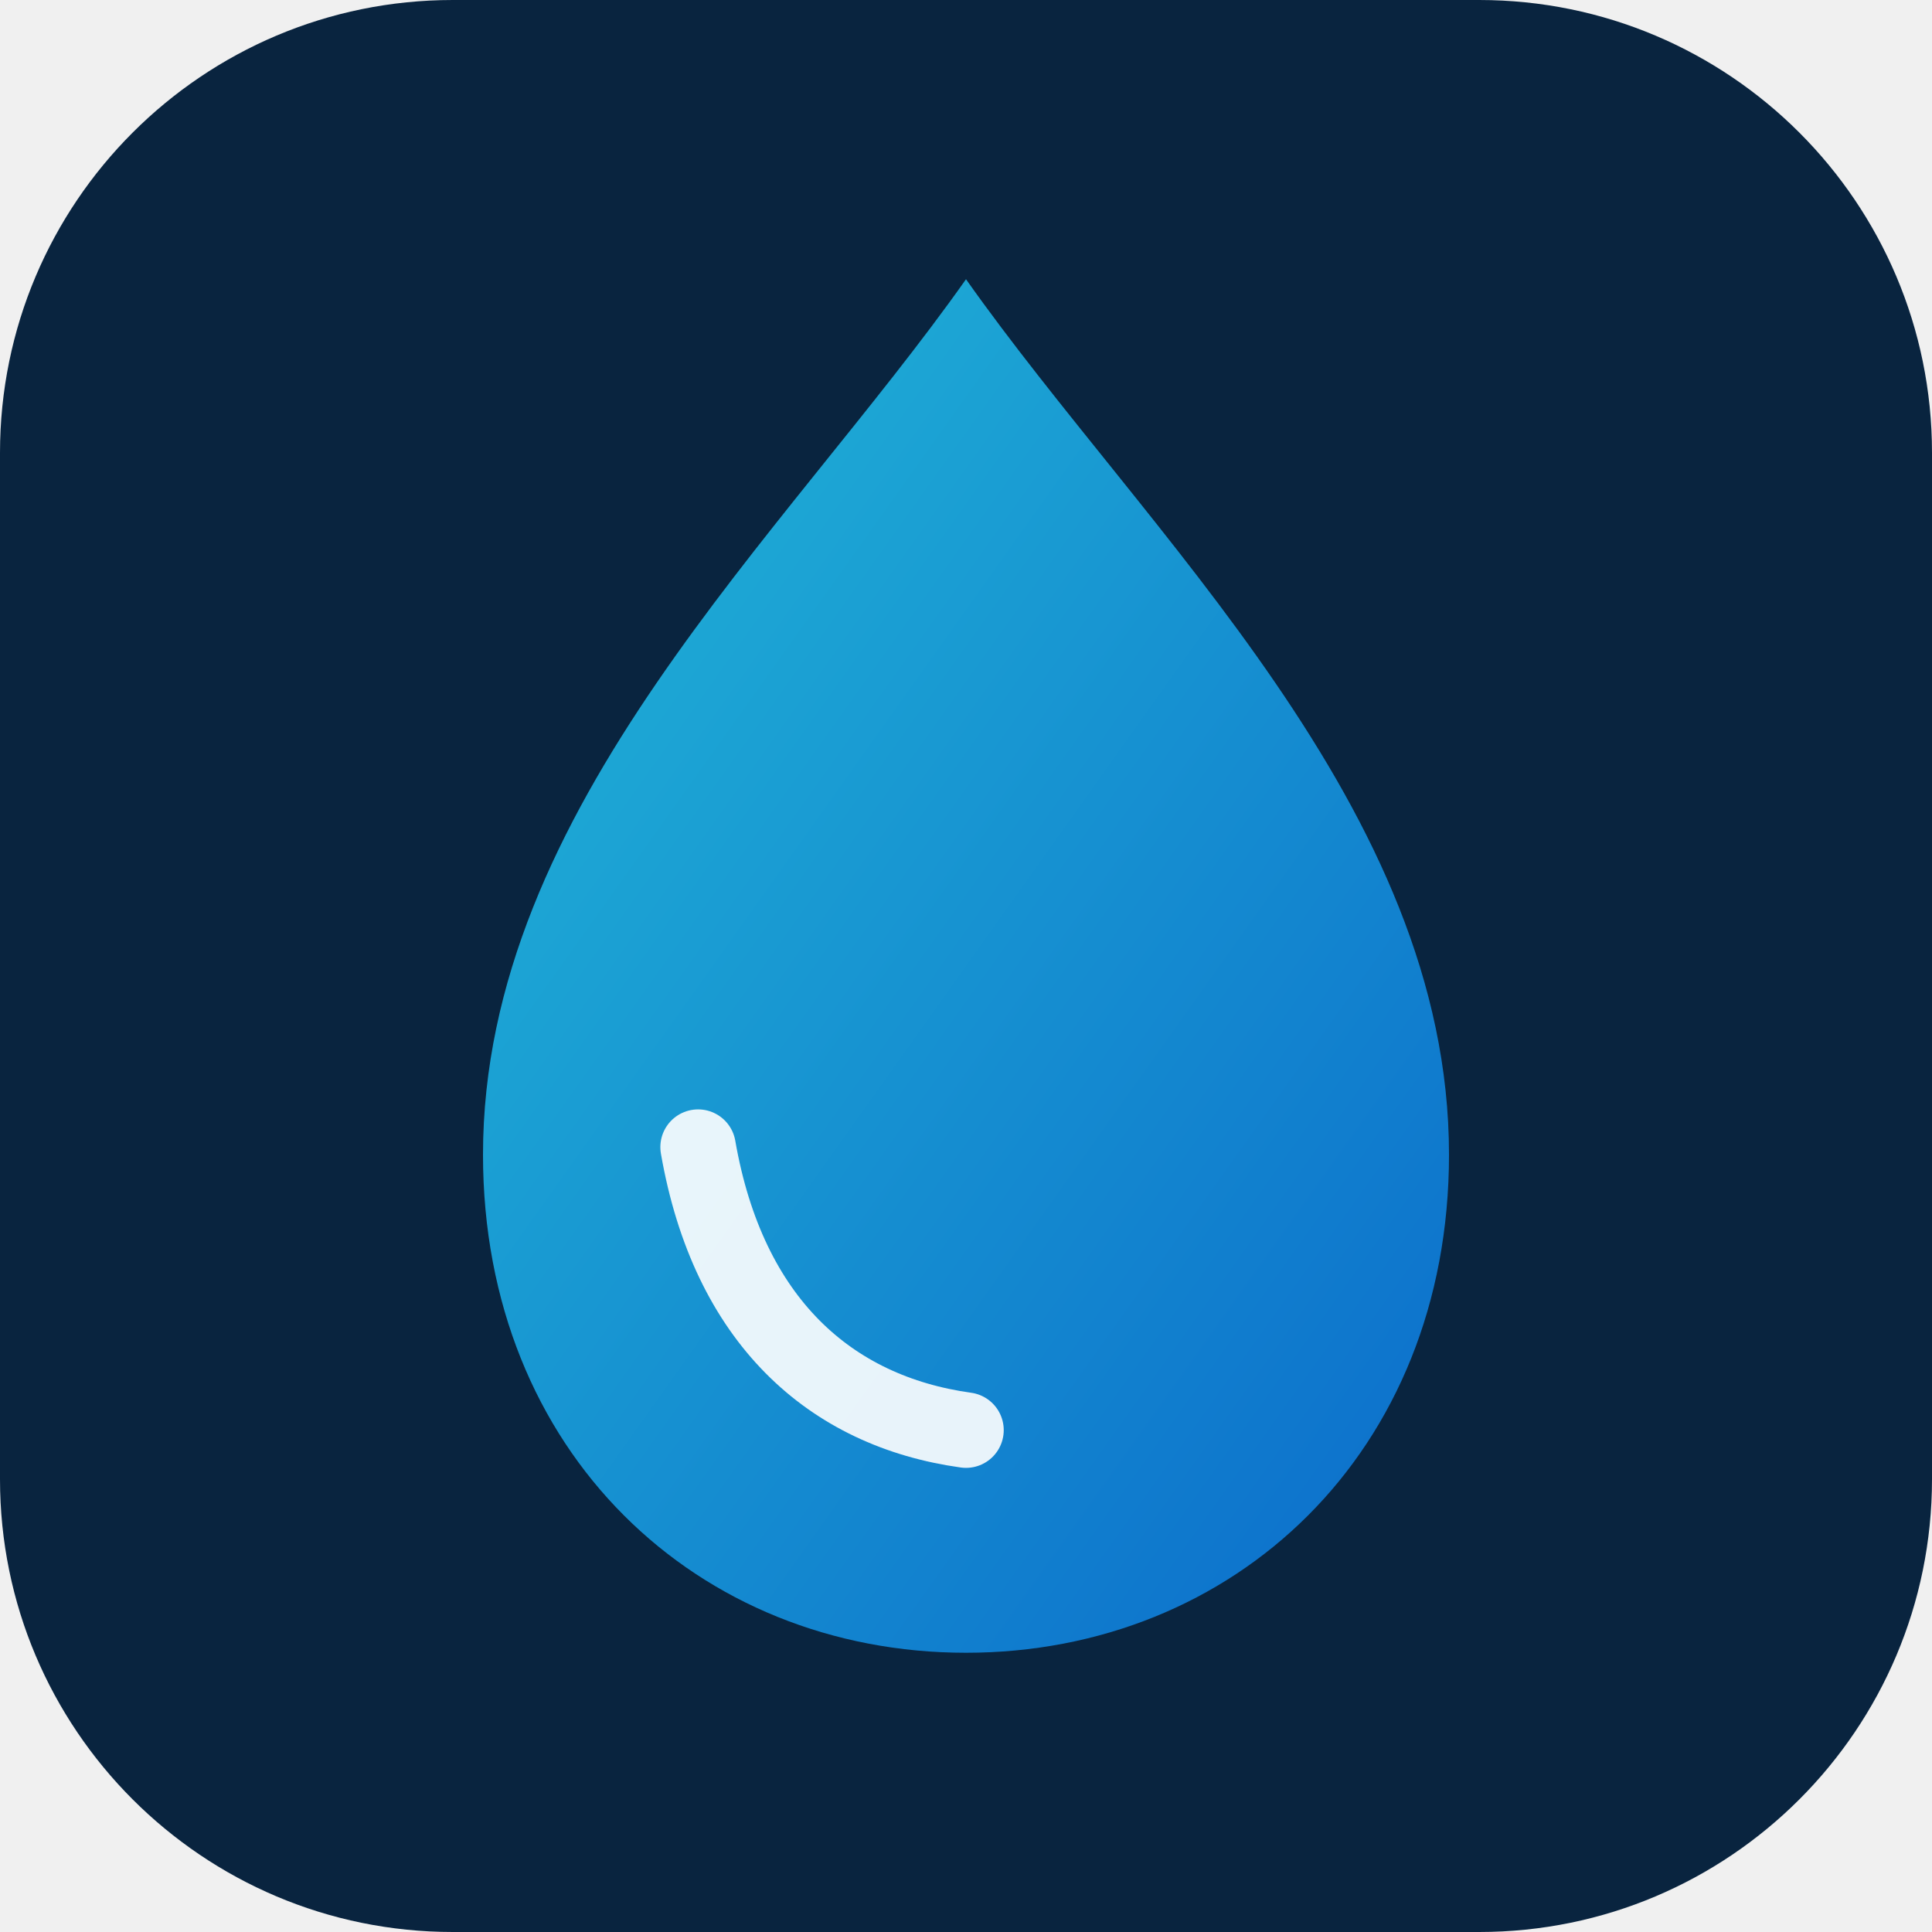
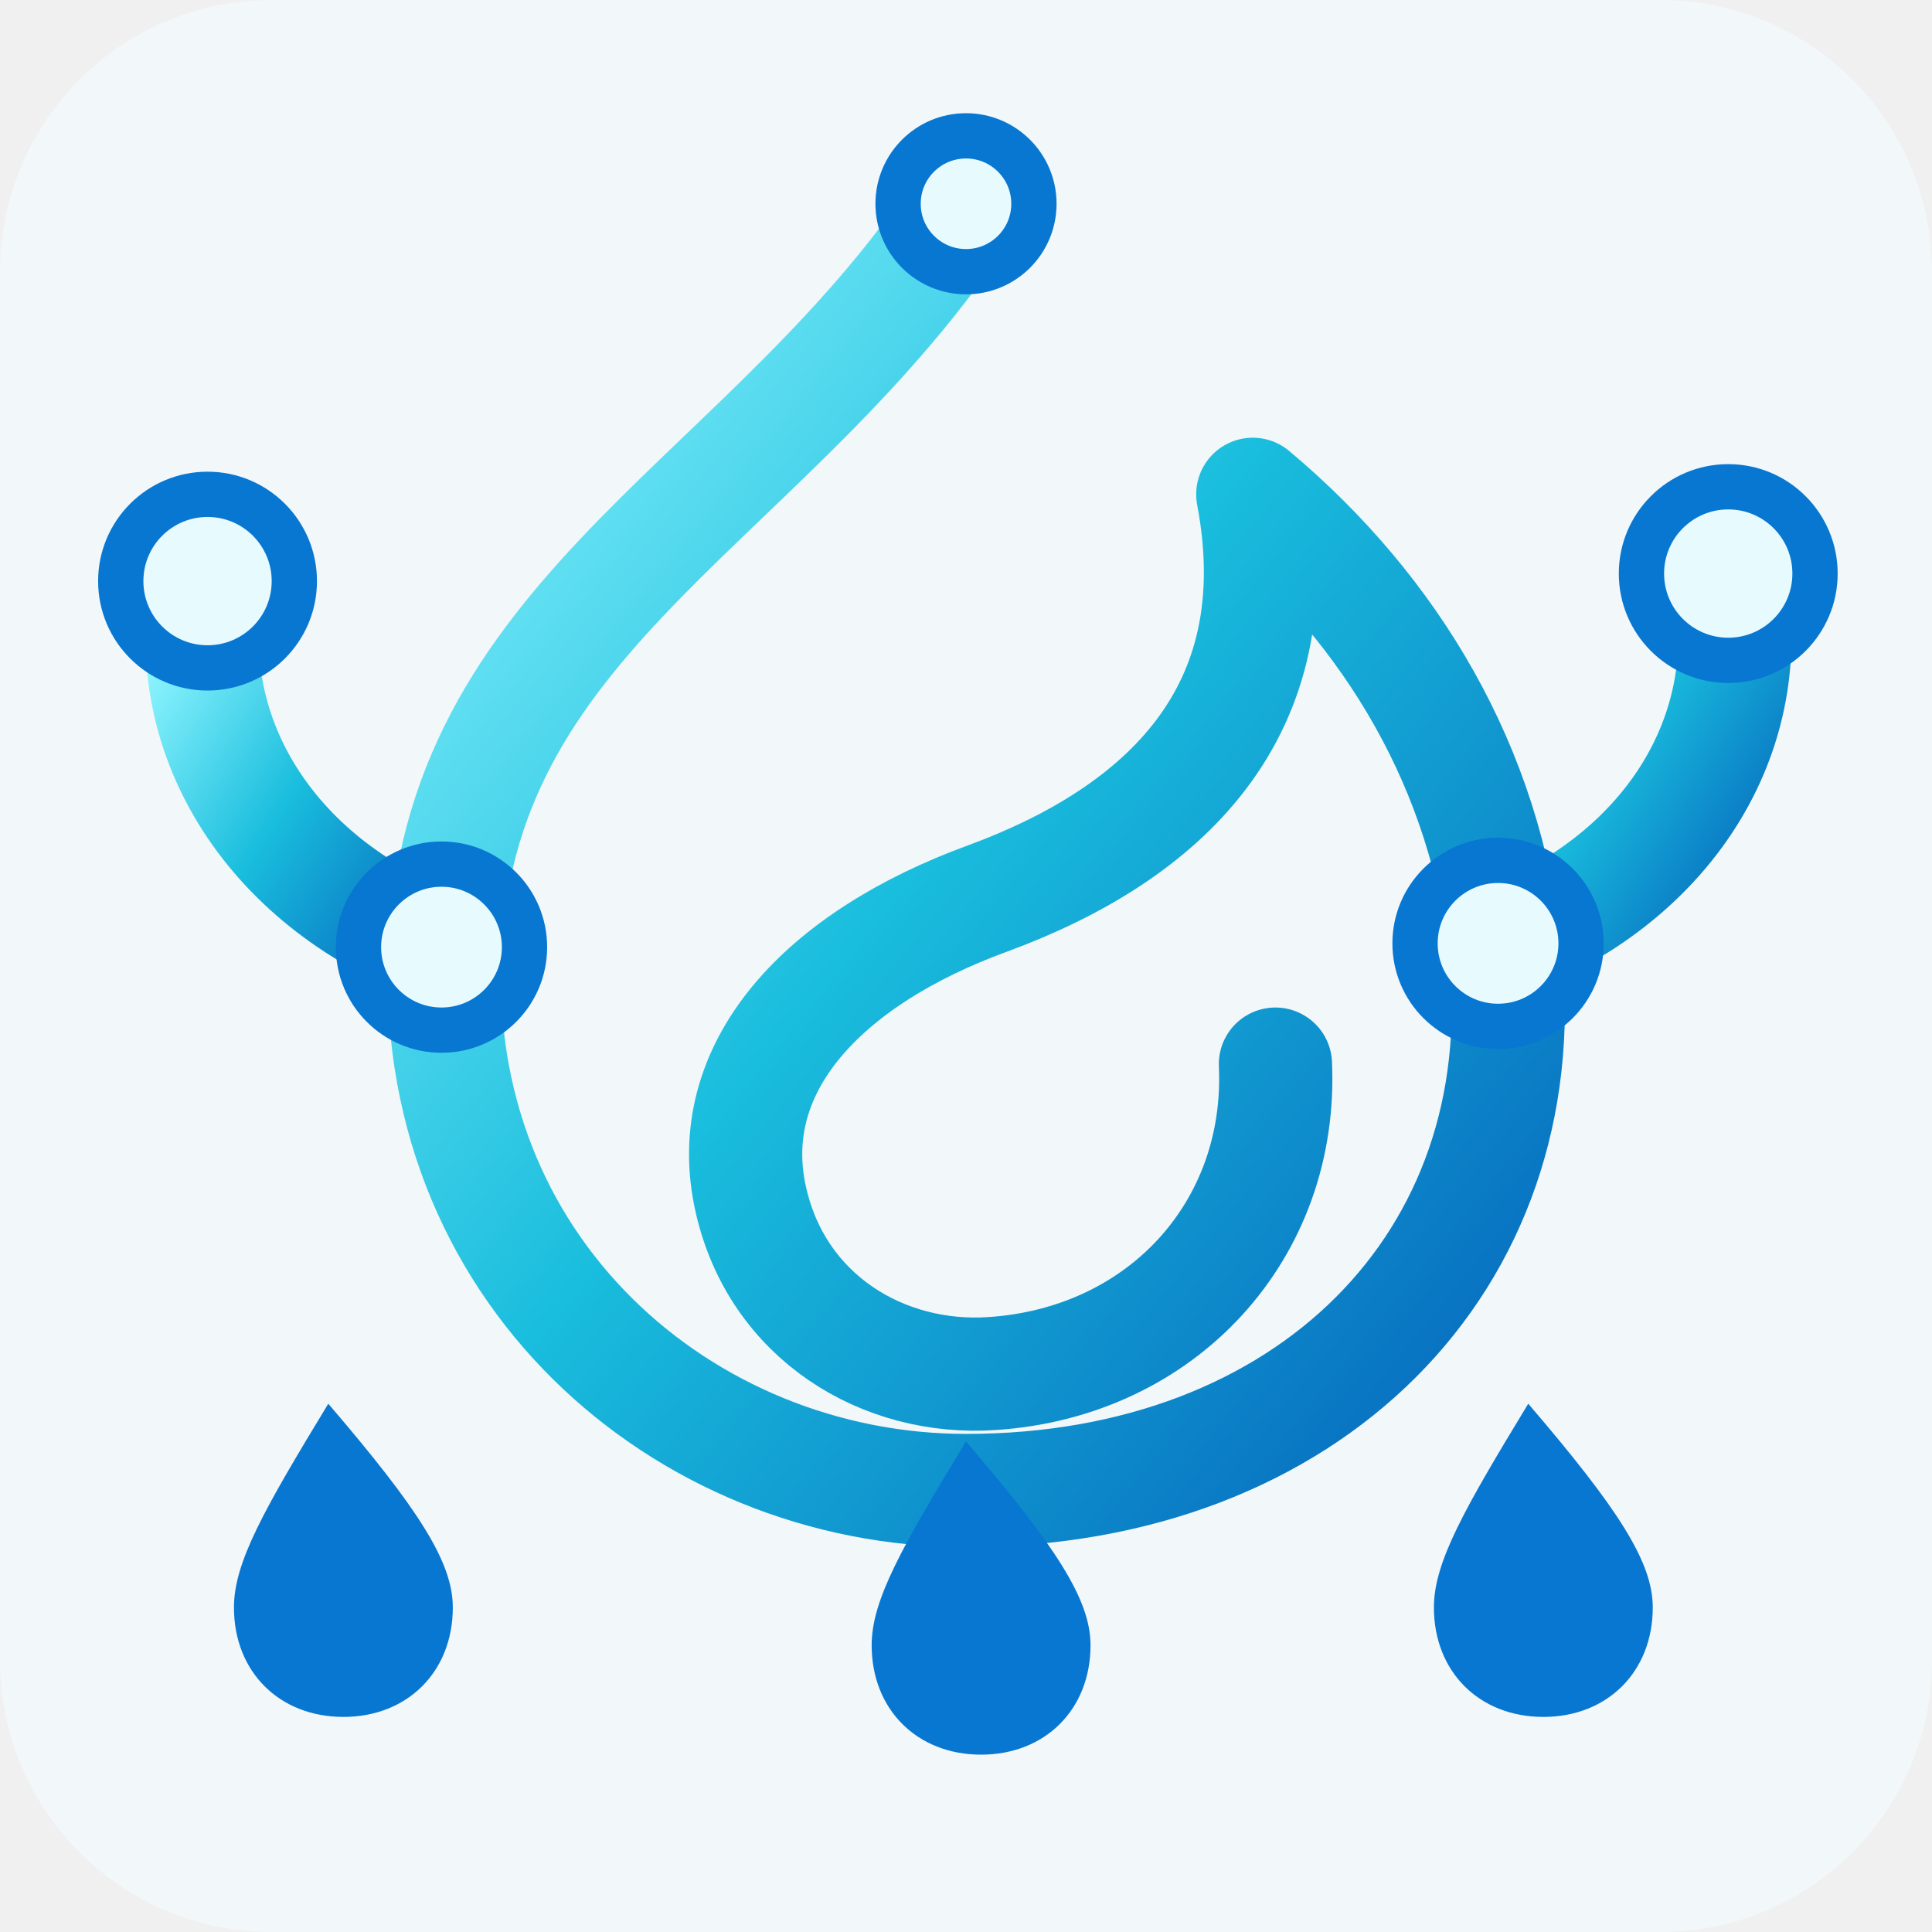
- <svg xmlns="http://www.w3.org/2000/svg" viewBox="0 0 512 512">
+ <svg xmlns="http://www.w3.org/2000/svg" viewBox="0 0 512 512" role="img" aria-label="Smart Flow BW logo">
  <defs>
    <linearGradient id="g" x1="0" y1="0" x2="1" y2="1">
-       <stop stop-color="#22b8d7" />
-       <stop offset="1" stop-color="#0b6bcb" />
+       <stop offset="0" stop-color="#8ff5ff" />
+       <stop offset=".48" stop-color="#19bddd" />
+       <stop offset="1" stop-color="#0565bd" />
    </linearGradient>
  </defs>
-   <rect width="512" height="512" rx="120" fill="#09243f" />
-   <path d="M256 74C208 142 128 214 128 306c0 79 57 132 128 132s128-53 128-132c0-92-80-164-128-232Z" fill="url(#g)" />
-   <path d="M185 304c8 46 35 70 71 75" fill="none" stroke="#fff" stroke-width="20" stroke-linecap="round" opacity=".9" />
+   <rect width="512" height="512" rx="72" fill="#f2f7f9" />
+   <g fill="none" stroke="url(#g)" stroke-width="30" stroke-linecap="round" stroke-linejoin="round">
+     <path d="M256 54C205 132 123 161 118 250c-5 86 63 145 138 145 91 0 151-61 143-142-5-49-30-91-67-122 11 58-24 90-70 107-44 16-71 45-63 80 7 31 35 48 64 46 45-3 77-38 75-82" />
+     <path d="M117 251C73 235 47 196 55 154" />
+     <path d="M397 250c44-16 70-55 61-98" />
+   </g>
+   <g fill="#e7fbff" stroke="#0877d1" stroke-width="12">
+     <circle cx="55" cy="154" r="23" />
+     <circle cx="117" cy="251" r="22" />
+     <circle cx="397" cy="250" r="22" />
+     <circle cx="458" cy="152" r="23" />
+     <circle cx="256" cy="54" r="18" />
+   </g>
+   <g fill="#0877d1">
+     <path d="M87 372c-17 28-25 42-25 54 0 17 12 29 29 29s29-12 29-29c0-12-9-26-33-54z" />
+     <path d="M405 372c-17 28-25 42-25 54 0 17 12 29 29 29s29-12 29-29c0-12-9-26-33-54z" />
+     <path d="M256 382c-17 28-25 42-25 54 0 17 12 29 29 29s29-12 29-29c0-12-9-26-33-54z" />
+   </g>
</svg>
